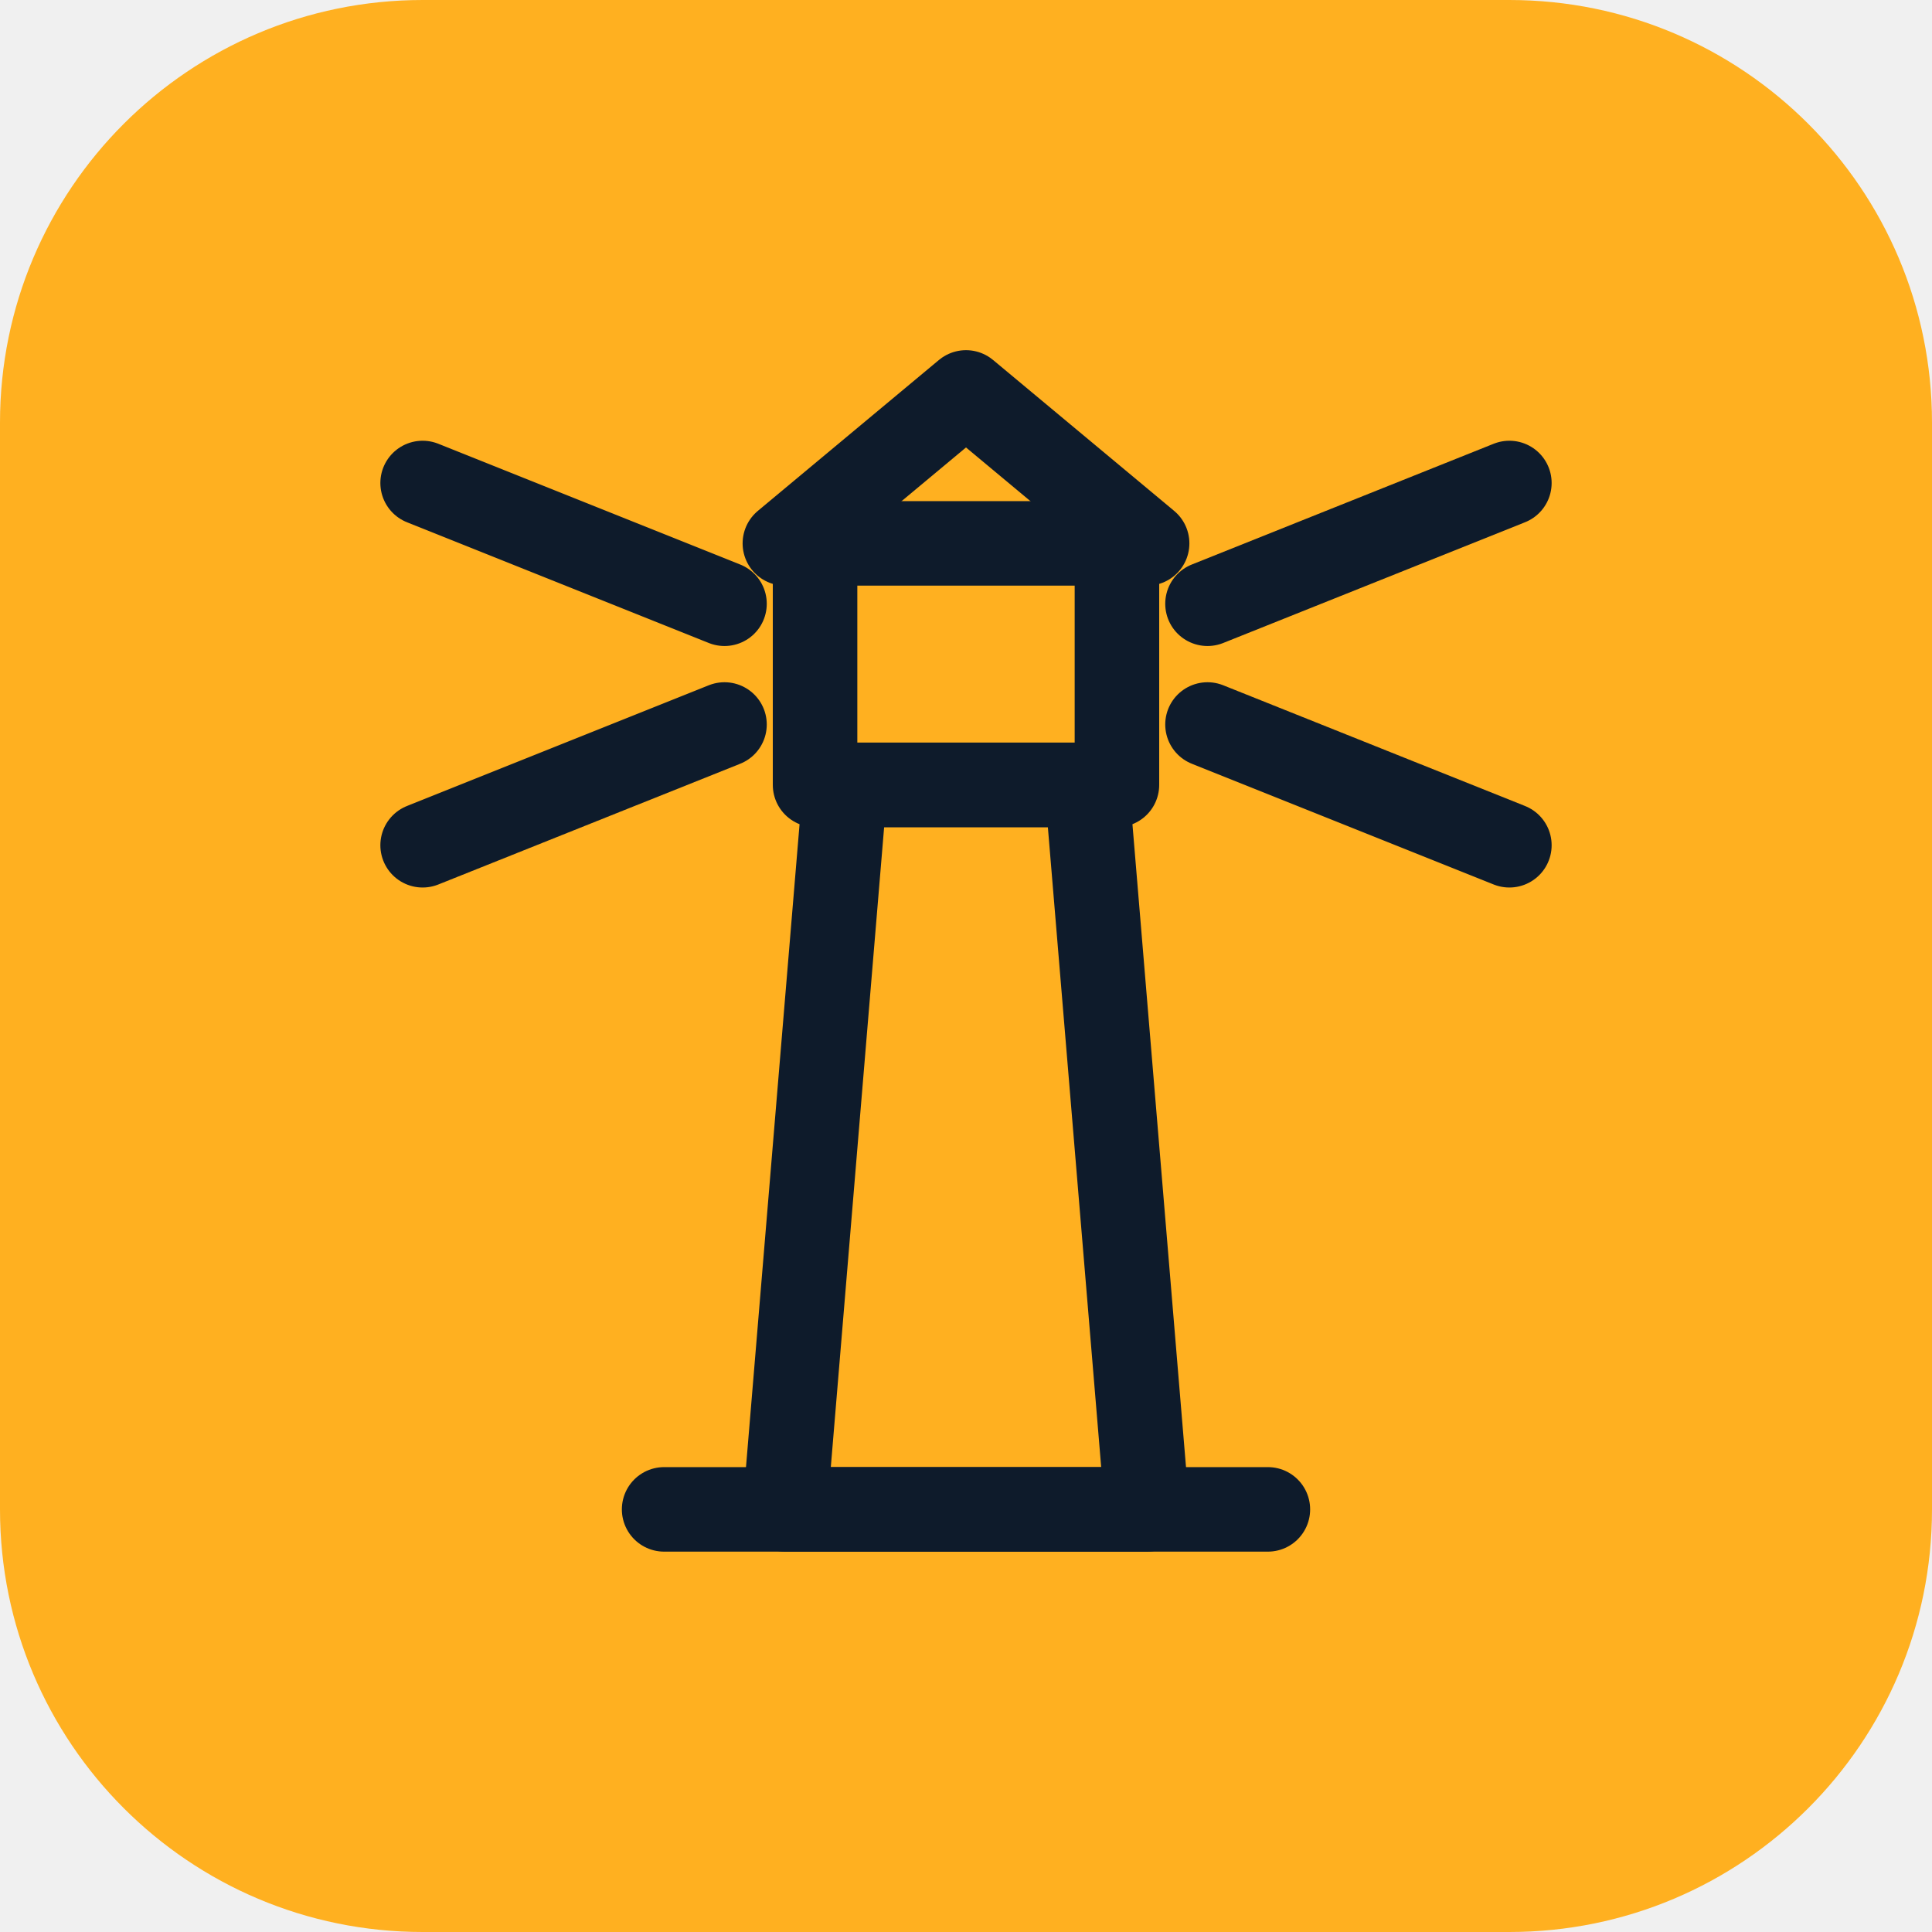
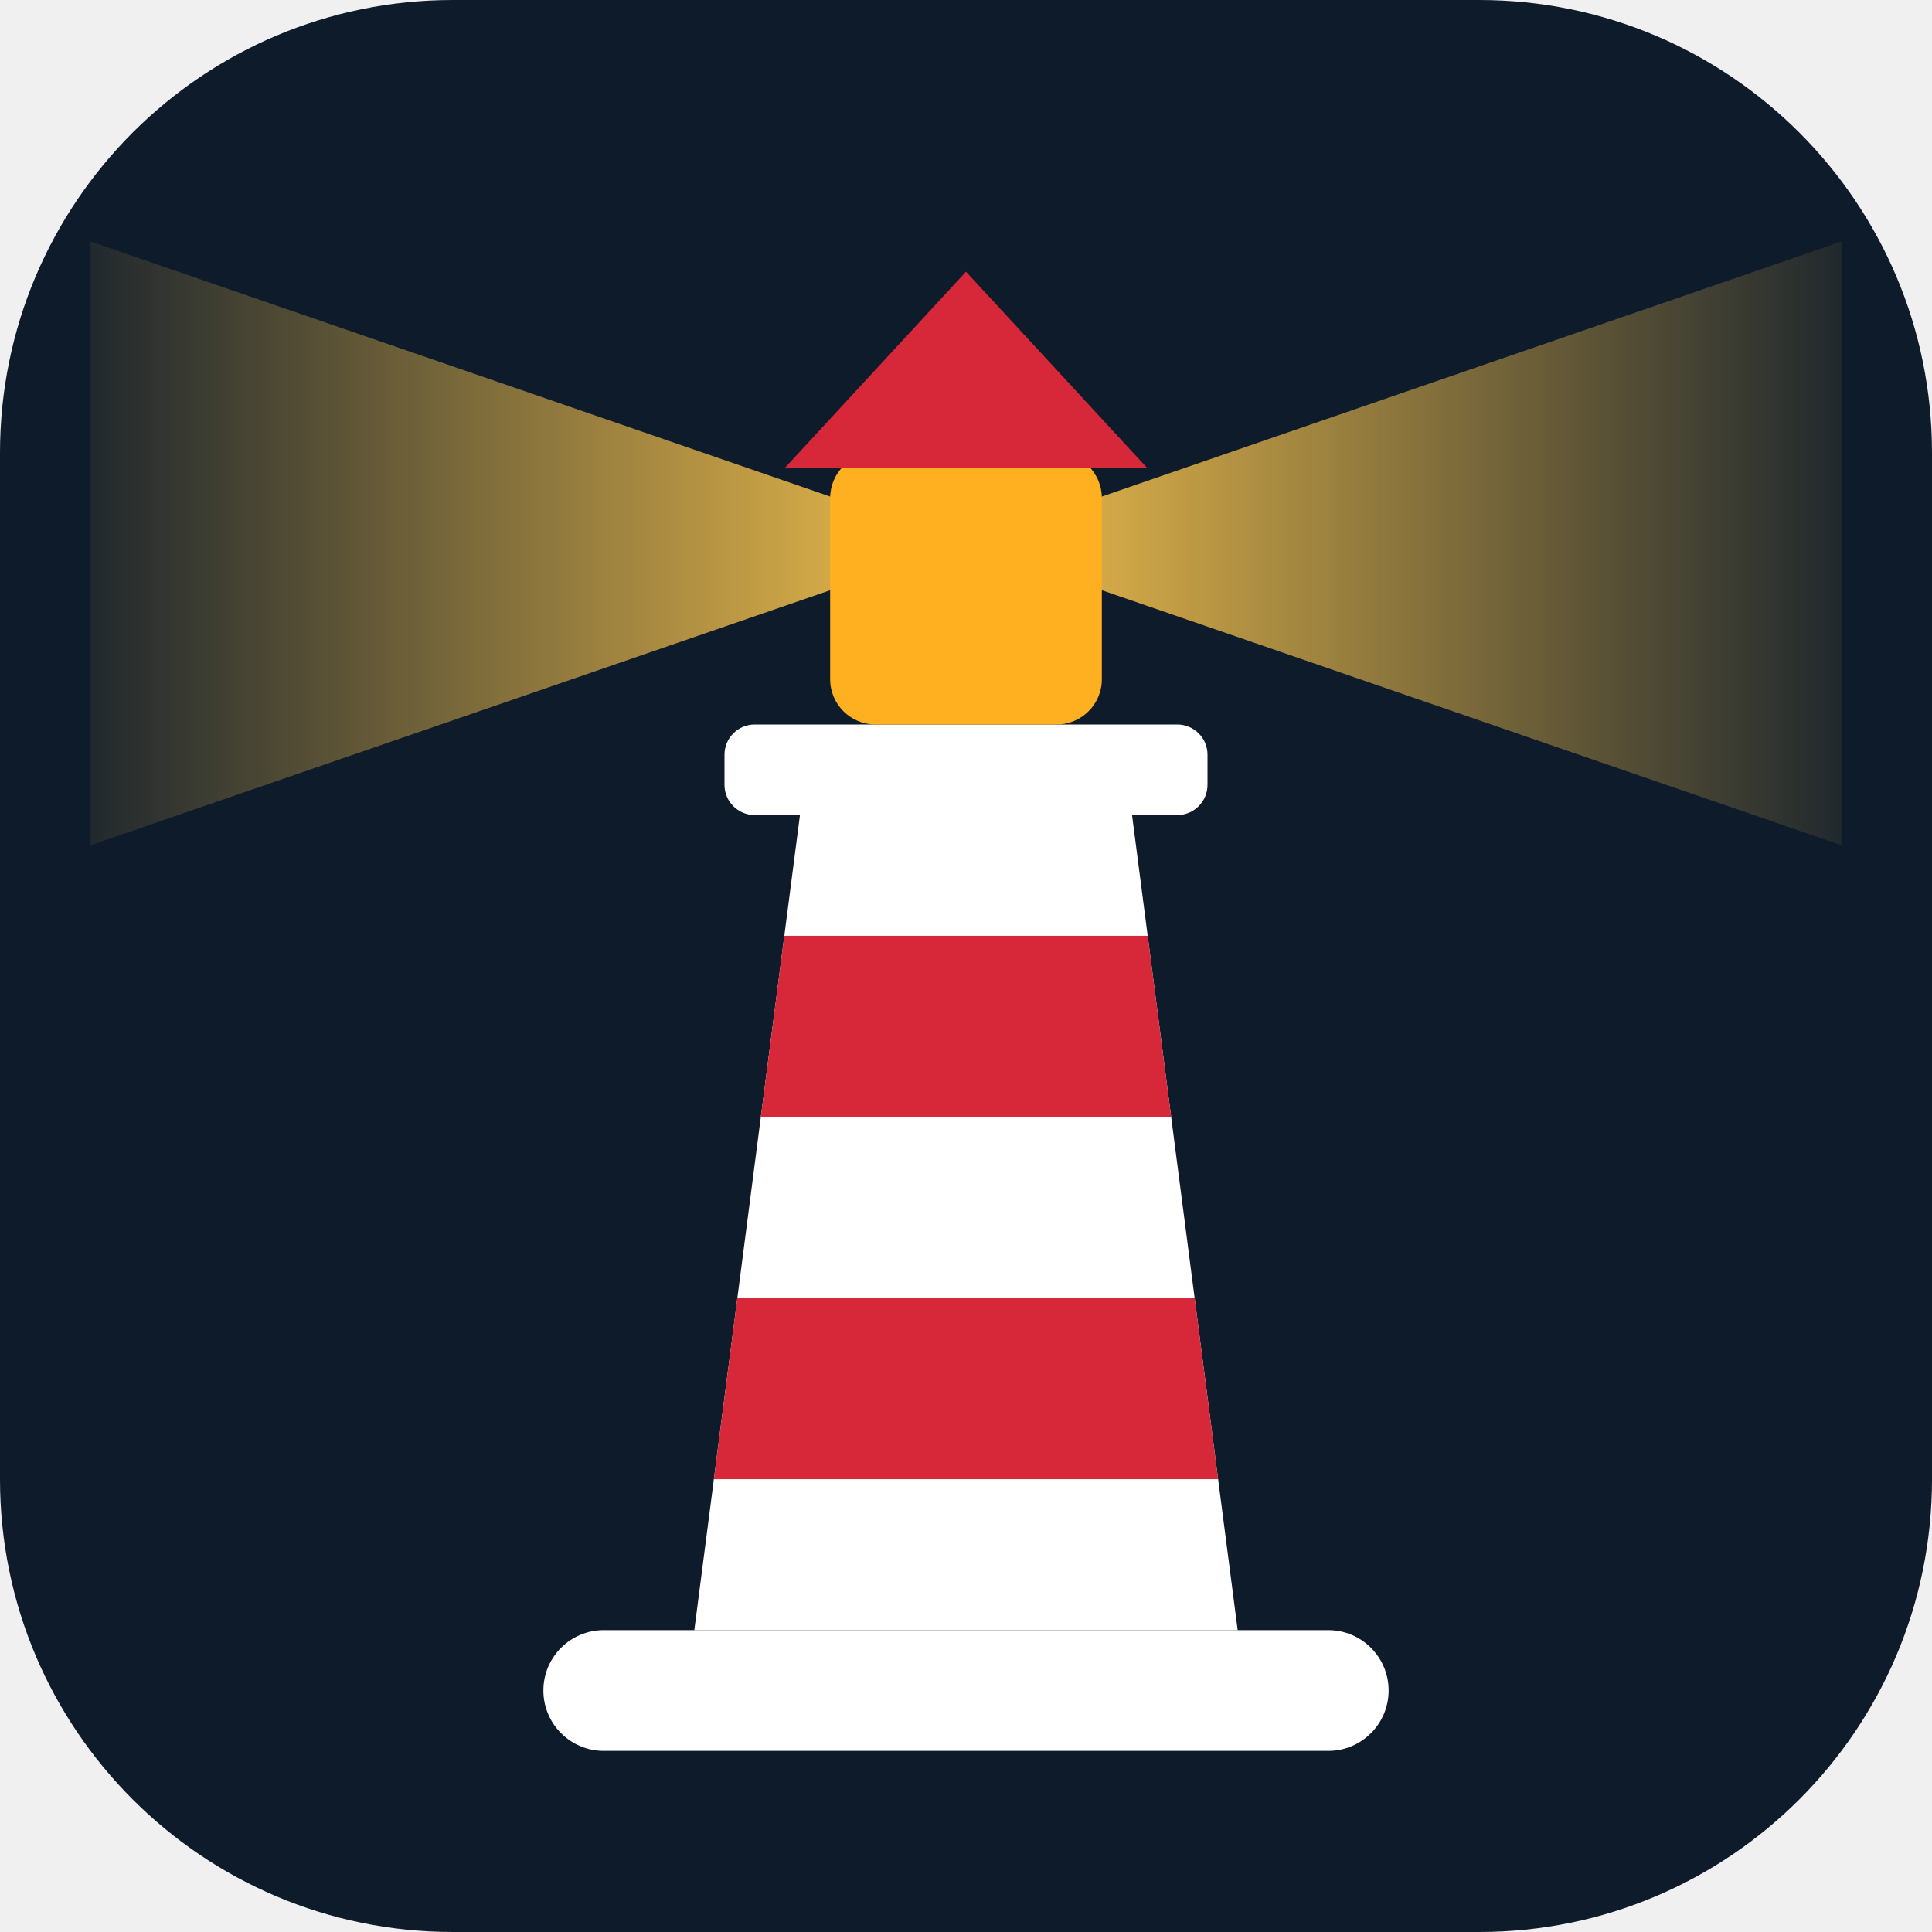
- <svg xmlns="http://www.w3.org/2000/svg" viewBox="0 0 512 512">
-   <rect width="512" height="512" rx="112" fill="#FFB020" />
-   <g fill="none" stroke="#0E1B2B" stroke-width="22" stroke-linecap="round" stroke-linejoin="round" transform="translate(64 64) scale(16)">
-     <path d="M9 21l1-12h4l1 12z" stroke-width="1.4" />
-     <rect x="9.5" y="5" width="5" height="4" stroke-width="1.4" />
-     <path d="M9 5l3-2.5L15 5" stroke-width="1.4" />
-     <path d="M16 6l5-2M16 8l5 2M8 6L3 4M8 8l-5 2" stroke-width="1.4" />
-     <path d="M7 21h10" stroke-width="1.4" />
+ <svg xmlns="http://www.w3.org/2000/svg" viewBox="0 0 64 64">
+   <rect width="64" height="64" rx="15" fill="#0E1B2B" />
+   <defs>
+     <linearGradient id="bl" x1="1" y1="0" x2="0" y2="0">
+       <stop offset="0" stop-color="#FFC94D" stop-opacity="0.95" />
+       <stop offset="1" stop-color="#FFC94D" stop-opacity="0.08" />
+     </linearGradient>
+     <linearGradient id="br" x1="0" y1="0" x2="1" y2="0">
+       <stop offset="0" stop-color="#FFC94D" stop-opacity="0.95" />
+       <stop offset="1" stop-color="#FFC94D" stop-opacity="0.08" />
+     </linearGradient>
+   </defs>
+   <polygon points="32,18 3,8 3,28" fill="url(#bl)" />
+   <polygon points="32,18 61,8 61,28" fill="url(#br)" />
+   <defs>
+     <clipPath id="t">
+       <polygon points="26.5,27 37.5,27 41,54 23,54" />
+     </clipPath>
+   </defs>
+   <polygon points="26.5,27 37.5,27 41,54 23,54" fill="#FFFFFF" />
+   <g clip-path="url(#t)" fill="#D62839">
+     <rect x="20" y="31" width="24" height="6" />
+     <rect x="20" y="43" width="24" height="6" />
  </g>
+   <rect x="24" y="24" width="16" height="3" rx="1" fill="#FFFFFF" />
+   <rect x="27.5" y="15" width="9" height="9" rx="1.5" fill="#FFB020" />
+   <polygon points="26,15.5 32,9 38,15.5" fill="#D62839" />
+   <rect x="18" y="54" width="28" height="4" rx="2" fill="#FFFFFF" />
</svg>
